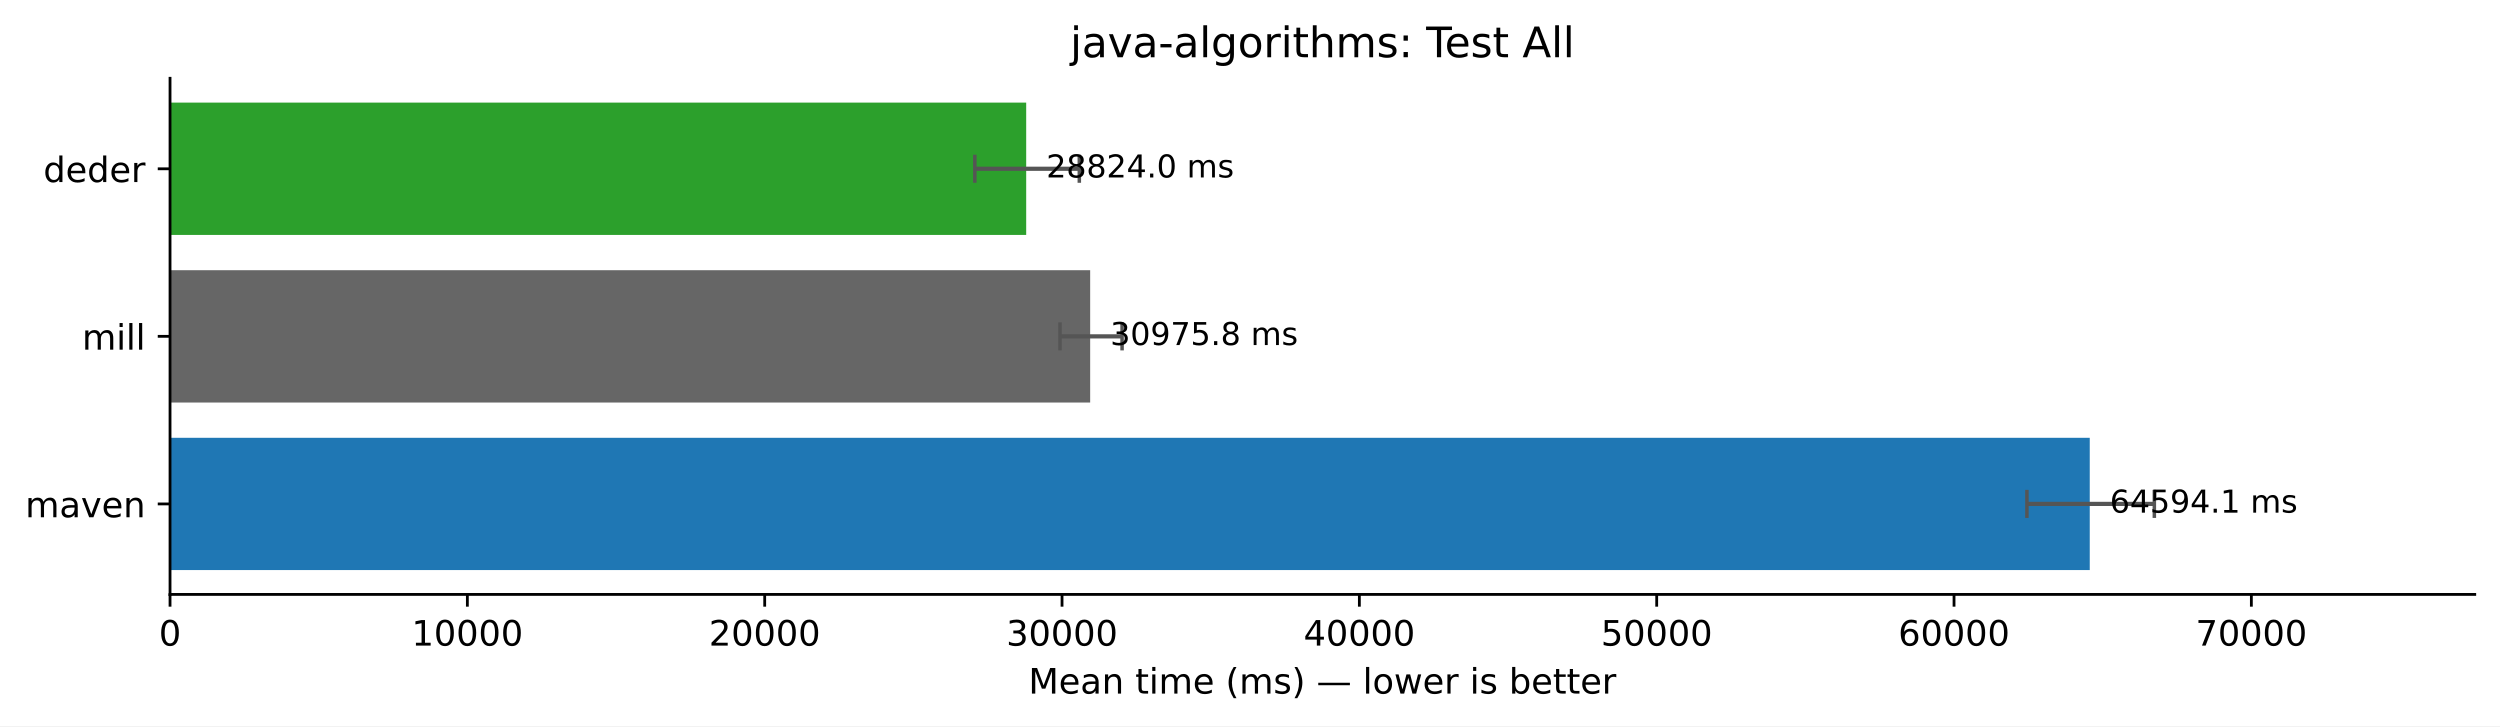
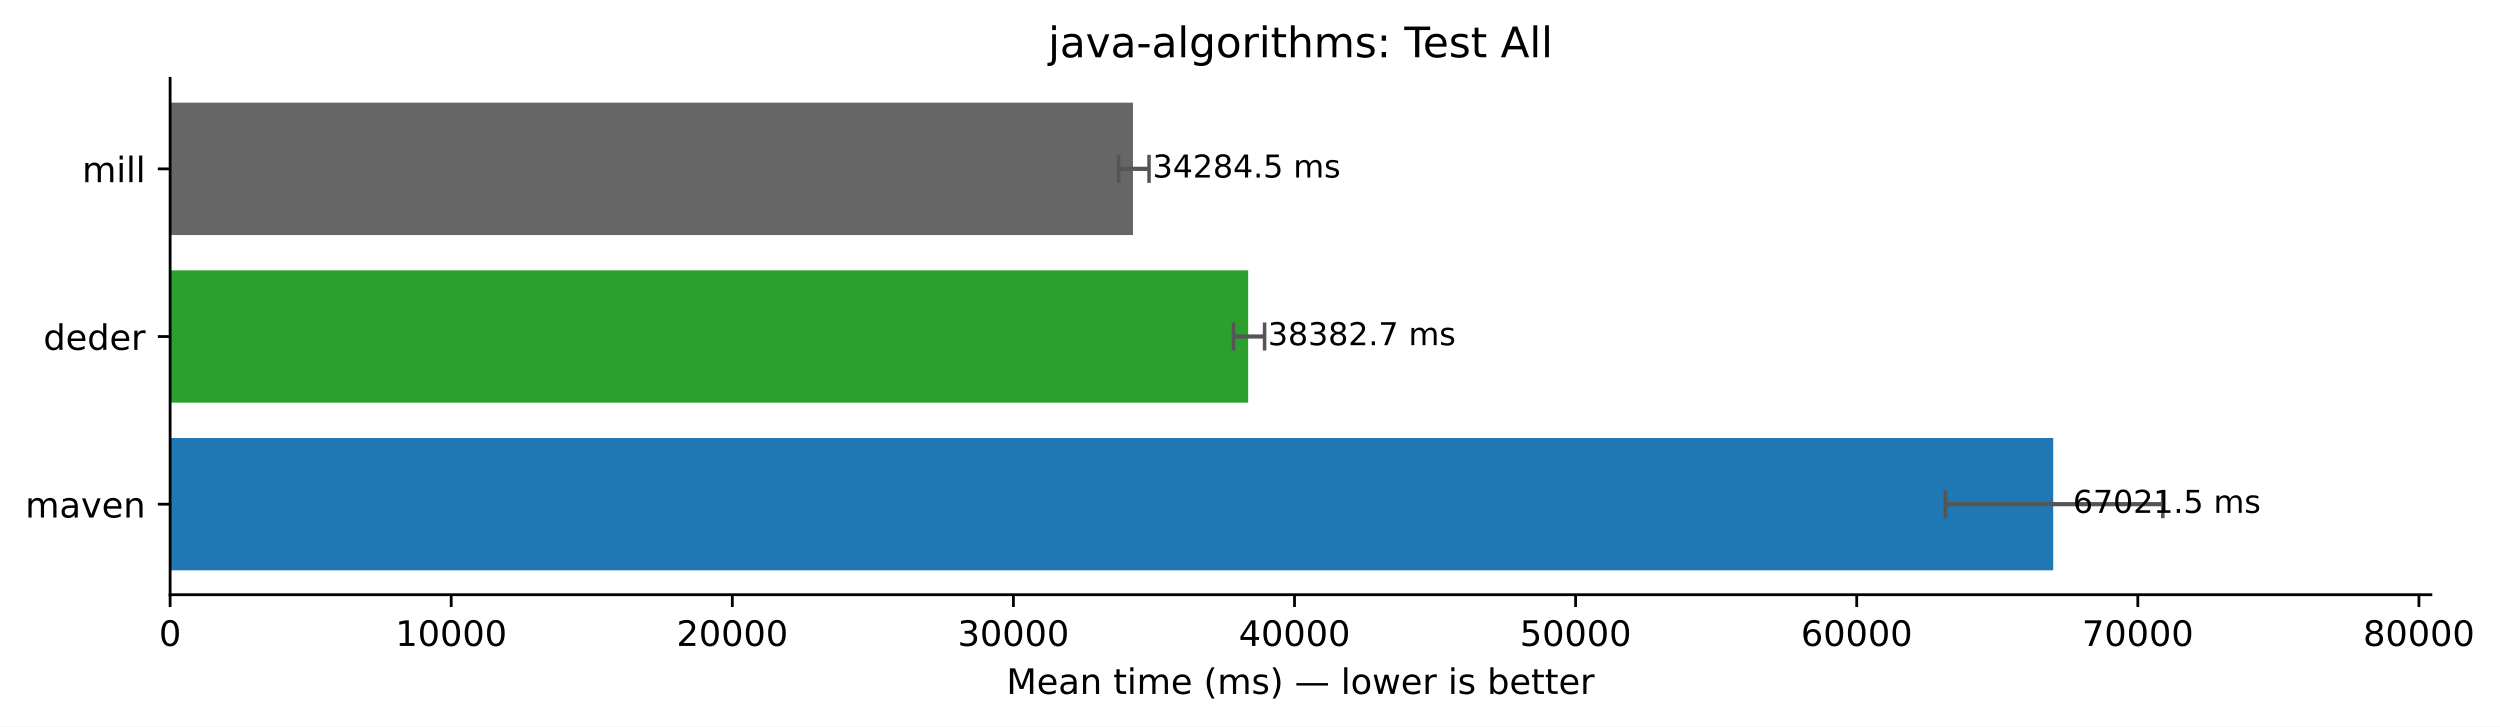
- <svg xmlns="http://www.w3.org/2000/svg" xmlns:xlink="http://www.w3.org/1999/xlink" width="712.788pt" height="207.034pt" viewBox="0 0 712.788 207.034" version="1.1">
+ <svg xmlns="http://www.w3.org/2000/svg" xmlns:xlink="http://www.w3.org/1999/xlink" width="712.443pt" height="207.034pt" viewBox="0 0 712.443 207.034" version="1.1">
  <defs>
    <style type="text/css">*{stroke-linejoin: round; stroke-linecap: butt}</style>
  </defs>
  <g id="figure_1">
    <g id="patch_1">
-       <path d="M 0 207.034  L 712.788 207.034  L 712.788 0  L 0 0  z " style="fill: #ffffff" />
+       <path d="M 0 207.034  L 712.443 207.034  L 712.443 0  L 0 0  z " style="fill: #ffffff" />
    </g>
    <g id="axes_1">
      <g id="patch_2">
-         <path d="M 48.478 169.478  L 705.588 169.478  L 705.588 22.318  L 48.478 22.318  z " style="fill: #ffffff" />
+         <path d="M 48.478 169.478  L 692.747 169.478  L 692.747 22.318  L 48.478 22.318  z " style="fill: #ffffff" />
      </g>
      <g id="patch_3">
-         <path d="M 48.478 162.789  L 596.07 162.789  L 596.07 124.566  L 48.478 124.566  z " clip-path="url(#p0720beb625)" style="fill: #1f77b4; stroke: #ffffff; stroke-width: 0.5; stroke-linejoin: miter" />
+         <path d="M 48.478 162.789  L 585.369 162.789  L 585.369 124.566  L 48.478 124.566  z " clip-path="url(#p220b2e2430)" style="fill: #1f77b4; stroke: #ffffff; stroke-width: 0.5; stroke-linejoin: miter" />
      </g>
      <g id="patch_4">
-         <path d="M 48.478 115.01  L 311.074 115.01  L 311.074 76.786  L 48.478 76.786  z " clip-path="url(#p0720beb625)" style="fill: #666666; stroke: #ffffff; stroke-width: 0.5; stroke-linejoin: miter" />
+         <path d="M 48.478 115.01  L 355.951 115.01  L 355.951 76.786  L 48.478 76.786  z " clip-path="url(#p220b2e2430)" style="fill: #2ca02c; stroke: #ffffff; stroke-width: 0.5; stroke-linejoin: miter" />
      </g>
      <g id="patch_5">
-         <path d="M 48.478 67.231  L 292.832 67.231  L 292.832 29.007  L 48.478 29.007  z " clip-path="url(#p0720beb625)" style="fill: #2ca02c; stroke: #ffffff; stroke-width: 0.5; stroke-linejoin: miter" />
+         <path d="M 48.478 67.231  L 323.122 67.231  L 323.122 29.007  L 48.478 29.007  z " clip-path="url(#p220b2e2430)" style="fill: #666666; stroke: #ffffff; stroke-width: 0.5; stroke-linejoin: miter" />
      </g>
      <g id="matplotlib.axis_1">
        <g id="xtick_1">
          <g id="line2d_1">
            <defs>
-               <path id="md52b31d585" d="M 0 0  L 0 3.5  " style="stroke: #000000; stroke-width: 0.8" />
+               <path id="m40a315dc49" d="M 0 0  L 0 3.5  " style="stroke: #000000; stroke-width: 0.8" />
            </defs>
            <g>
-               <use xlink:href="#md52b31d585" x="48.478" y="169.478" style="stroke: #000000; stroke-width: 0.8" />
+               <use xlink:href="#m40a315dc49" x="48.478" y="169.478" style="stroke: #000000; stroke-width: 0.8" />
            </g>
          </g>
          <g id="text_1">
            <g transform="translate(45.29688 184.0766) scale(0.1 -0.1)">
              <defs>
                <path id="DejaVuSans-30" d="M 2034 4250  Q 1547 4250 1301 3770  Q 1056 3291 1056 2328  Q 1056 1369 1301 889  Q 1547 409 2034 409  Q 2525 409 2770 889  Q 3016 1369 3016 2328  Q 3016 3291 2770 3770  Q 2525 4250 2034 4250  z M 2034 4750  Q 2819 4750 3233 4129  Q 3647 3509 3647 2328  Q 3647 1150 3233 529  Q 2819 -91 2034 -91  Q 1250 -91 836 529  Q 422 1150 422 2328  Q 422 3509 836 4129  Q 1250 4750 2034 4750  z " transform="scale(0.015625)" />
              </defs>
              <use xlink:href="#DejaVuSans-30" />
            </g>
          </g>
        </g>
        <g id="xtick_2">
          <g id="line2d_2">
            <g>
-               <use xlink:href="#md52b31d585" x="133.252" y="169.478" style="stroke: #000000; stroke-width: 0.8" />
+               <use xlink:href="#m40a315dc49" x="128.585" y="169.478" style="stroke: #000000; stroke-width: 0.8" />
            </g>
          </g>
          <g id="text_2">
-             <g transform="translate(117.3462 184.0766) scale(0.1 -0.1)">
+             <g transform="translate(112.6792 184.0766) scale(0.1 -0.1)">
              <defs>
                <path id="DejaVuSans-31" d="M 794 531  L 1825 531  L 1825 4091  L 703 3866  L 703 4441  L 1819 4666  L 2450 4666  L 2450 531  L 3481 531  L 3481 0  L 794 0  L 794 531  z " transform="scale(0.015625)" />
              </defs>
              <use xlink:href="#DejaVuSans-31" />
              <use xlink:href="#DejaVuSans-30" transform="translate(63.62305 0)" />
              <use xlink:href="#DejaVuSans-30" transform="translate(127.2461 0)" />
              <use xlink:href="#DejaVuSans-30" transform="translate(190.8691 0)" />
              <use xlink:href="#DejaVuSans-30" transform="translate(254.4922 0)" />
            </g>
          </g>
        </g>
        <g id="xtick_3">
          <g id="line2d_3">
            <g>
-               <use xlink:href="#md52b31d585" x="218.027" y="169.478" style="stroke: #000000; stroke-width: 0.8" />
+               <use xlink:href="#m40a315dc49" x="208.693" y="169.478" style="stroke: #000000; stroke-width: 0.8" />
            </g>
          </g>
          <g id="text_3">
-             <g transform="translate(202.1205 184.0766) scale(0.1 -0.1)">
+             <g transform="translate(192.7864 184.0766) scale(0.1 -0.1)">
              <defs>
                <path id="DejaVuSans-32" d="M 1228 531  L 3431 531  L 3431 0  L 469 0  L 469 531  Q 828 903 1448 1529  Q 2069 2156 2228 2338  Q 2531 2678 2651 2914  Q 2772 3150 2772 3378  Q 2772 3750 2511 3984  Q 2250 4219 1831 4219  Q 1534 4219 1204 4116  Q 875 4013 500 3803  L 500 4441  Q 881 4594 1212 4672  Q 1544 4750 1819 4750  Q 2544 4750 2975 4387  Q 3406 4025 3406 3419  Q 3406 3131 3298 2873  Q 3191 2616 2906 2266  Q 2828 2175 2409 1742  Q 1991 1309 1228 531  z " transform="scale(0.015625)" />
              </defs>
              <use xlink:href="#DejaVuSans-32" />
              <use xlink:href="#DejaVuSans-30" transform="translate(63.62305 0)" />
              <use xlink:href="#DejaVuSans-30" transform="translate(127.2461 0)" />
              <use xlink:href="#DejaVuSans-30" transform="translate(190.8691 0)" />
              <use xlink:href="#DejaVuSans-30" transform="translate(254.4922 0)" />
            </g>
          </g>
        </g>
        <g id="xtick_4">
          <g id="line2d_4">
            <g>
-               <use xlink:href="#md52b31d585" x="302.801" y="169.478" style="stroke: #000000; stroke-width: 0.8" />
+               <use xlink:href="#m40a315dc49" x="288.8" y="169.478" style="stroke: #000000; stroke-width: 0.8" />
            </g>
          </g>
          <g id="text_4">
-             <g transform="translate(286.8948 184.0766) scale(0.1 -0.1)">
+             <g transform="translate(272.8937 184.0766) scale(0.1 -0.1)">
              <defs>
                <path id="DejaVuSans-33" d="M 2597 2516  Q 3050 2419 3304 2112  Q 3559 1806 3559 1356  Q 3559 666 3084 287  Q 2609 -91 1734 -91  Q 1441 -91 1130 -33  Q 819 25 488 141  L 488 750  Q 750 597 1062 519  Q 1375 441 1716 441  Q 2309 441 2620 675  Q 2931 909 2931 1356  Q 2931 1769 2642 2001  Q 2353 2234 1838 2234  L 1294 2234  L 1294 2753  L 1863 2753  Q 2328 2753 2575 2939  Q 2822 3125 2822 3475  Q 2822 3834 2567 4026  Q 2313 4219 1838 4219  Q 1578 4219 1281 4162  Q 984 4106 628 3988  L 628 4550  Q 988 4650 1302 4700  Q 1616 4750 1894 4750  Q 2613 4750 3031 4423  Q 3450 4097 3450 3541  Q 3450 3153 3228 2886  Q 3006 2619 2597 2516  z " transform="scale(0.015625)" />
              </defs>
              <use xlink:href="#DejaVuSans-33" />
              <use xlink:href="#DejaVuSans-30" transform="translate(63.62305 0)" />
              <use xlink:href="#DejaVuSans-30" transform="translate(127.2461 0)" />
              <use xlink:href="#DejaVuSans-30" transform="translate(190.8691 0)" />
              <use xlink:href="#DejaVuSans-30" transform="translate(254.4922 0)" />
            </g>
          </g>
        </g>
        <g id="xtick_5">
          <g id="line2d_5">
            <g>
-               <use xlink:href="#md52b31d585" x="387.575" y="169.478" style="stroke: #000000; stroke-width: 0.8" />
+               <use xlink:href="#m40a315dc49" x="368.907" y="169.478" style="stroke: #000000; stroke-width: 0.8" />
            </g>
          </g>
          <g id="text_5">
-             <g transform="translate(371.6691 184.0766) scale(0.1 -0.1)">
+             <g transform="translate(353.001 184.0766) scale(0.1 -0.1)">
              <defs>
                <path id="DejaVuSans-34" d="M 2419 4116  L 825 1625  L 2419 1625  L 2419 4116  z M 2253 4666  L 3047 4666  L 3047 1625  L 3713 1625  L 3713 1100  L 3047 1100  L 3047 0  L 2419 0  L 2419 1100  L 313 1100  L 313 1709  L 2253 4666  z " transform="scale(0.015625)" />
              </defs>
              <use xlink:href="#DejaVuSans-34" />
              <use xlink:href="#DejaVuSans-30" transform="translate(63.62305 0)" />
              <use xlink:href="#DejaVuSans-30" transform="translate(127.2461 0)" />
              <use xlink:href="#DejaVuSans-30" transform="translate(190.8691 0)" />
              <use xlink:href="#DejaVuSans-30" transform="translate(254.4922 0)" />
            </g>
          </g>
        </g>
        <g id="xtick_6">
          <g id="line2d_6">
            <g>
-               <use xlink:href="#md52b31d585" x="472.35" y="169.478" style="stroke: #000000; stroke-width: 0.8" />
+               <use xlink:href="#m40a315dc49" x="449.015" y="169.478" style="stroke: #000000; stroke-width: 0.8" />
            </g>
          </g>
          <g id="text_6">
-             <g transform="translate(456.4434 184.0766) scale(0.1 -0.1)">
+             <g transform="translate(433.1083 184.0766) scale(0.1 -0.1)">
              <defs>
                <path id="DejaVuSans-35" d="M 691 4666  L 3169 4666  L 3169 4134  L 1269 4134  L 1269 2991  Q 1406 3038 1543 3061  Q 1681 3084 1819 3084  Q 2600 3084 3056 2656  Q 3513 2228 3513 1497  Q 3513 744 3044 326  Q 2575 -91 1722 -91  Q 1428 -91 1123 -41  Q 819 9 494 109  L 494 744  Q 775 591 1075 516  Q 1375 441 1709 441  Q 2250 441 2565 725  Q 2881 1009 2881 1497  Q 2881 1984 2565 2268  Q 2250 2553 1709 2553  Q 1456 2553 1204 2497  Q 953 2441 691 2322  L 691 4666  z " transform="scale(0.015625)" />
              </defs>
              <use xlink:href="#DejaVuSans-35" />
              <use xlink:href="#DejaVuSans-30" transform="translate(63.62305 0)" />
              <use xlink:href="#DejaVuSans-30" transform="translate(127.2461 0)" />
              <use xlink:href="#DejaVuSans-30" transform="translate(190.8691 0)" />
              <use xlink:href="#DejaVuSans-30" transform="translate(254.4922 0)" />
            </g>
          </g>
        </g>
        <g id="xtick_7">
          <g id="line2d_7">
            <g>
-               <use xlink:href="#md52b31d585" x="557.124" y="169.478" style="stroke: #000000; stroke-width: 0.8" />
+               <use xlink:href="#m40a315dc49" x="529.122" y="169.478" style="stroke: #000000; stroke-width: 0.8" />
            </g>
          </g>
          <g id="text_7">
-             <g transform="translate(541.2177 184.0766) scale(0.1 -0.1)">
+             <g transform="translate(513.2156 184.0766) scale(0.1 -0.1)">
              <defs>
                <path id="DejaVuSans-36" d="M 2113 2584  Q 1688 2584 1439 2293  Q 1191 2003 1191 1497  Q 1191 994 1439 701  Q 1688 409 2113 409  Q 2538 409 2786 701  Q 3034 994 3034 1497  Q 3034 2003 2786 2293  Q 2538 2584 2113 2584  z M 3366 4563  L 3366 3988  Q 3128 4100 2886 4159  Q 2644 4219 2406 4219  Q 1781 4219 1451 3797  Q 1122 3375 1075 2522  Q 1259 2794 1537 2939  Q 1816 3084 2150 3084  Q 2853 3084 3261 2657  Q 3669 2231 3669 1497  Q 3669 778 3244 343  Q 2819 -91 2113 -91  Q 1303 -91 875 529  Q 447 1150 447 2328  Q 447 3434 972 4092  Q 1497 4750 2381 4750  Q 2619 4750 2861 4703  Q 3103 4656 3366 4563  z " transform="scale(0.015625)" />
              </defs>
              <use xlink:href="#DejaVuSans-36" />
              <use xlink:href="#DejaVuSans-30" transform="translate(63.62305 0)" />
              <use xlink:href="#DejaVuSans-30" transform="translate(127.2461 0)" />
              <use xlink:href="#DejaVuSans-30" transform="translate(190.8691 0)" />
              <use xlink:href="#DejaVuSans-30" transform="translate(254.4922 0)" />
            </g>
          </g>
        </g>
        <g id="xtick_8">
          <g id="line2d_8">
            <g>
-               <use xlink:href="#md52b31d585" x="641.898" y="169.478" style="stroke: #000000; stroke-width: 0.8" />
+               <use xlink:href="#m40a315dc49" x="609.229" y="169.478" style="stroke: #000000; stroke-width: 0.8" />
            </g>
          </g>
          <g id="text_8">
-             <g transform="translate(625.992 184.0766) scale(0.1 -0.1)">
+             <g transform="translate(593.3229 184.0766) scale(0.1 -0.1)">
              <defs>
                <path id="DejaVuSans-37" d="M 525 4666  L 3525 4666  L 3525 4397  L 1831 0  L 1172 0  L 2766 4134  L 525 4134  L 525 4666  z " transform="scale(0.015625)" />
              </defs>
              <use xlink:href="#DejaVuSans-37" />
              <use xlink:href="#DejaVuSans-30" transform="translate(63.62305 0)" />
              <use xlink:href="#DejaVuSans-30" transform="translate(127.2461 0)" />
              <use xlink:href="#DejaVuSans-30" transform="translate(190.8691 0)" />
              <use xlink:href="#DejaVuSans-30" transform="translate(254.4922 0)" />
            </g>
          </g>
        </g>
-         <g id="text_9">
-           <g transform="translate(293.2362 197.7547) scale(0.1 -0.1)">
+         <g id="xtick_9">
+           <g id="line2d_9">
+             <g>
+               <use xlink:href="#m40a315dc49" x="689.336" y="169.478" style="stroke: #000000; stroke-width: 0.8" />
+             </g>
+           </g>
+           <g id="text_9">
+             <g transform="translate(673.4302 184.0766) scale(0.1 -0.1)">
+               <defs>
+                 <path id="DejaVuSans-38" d="M 2034 2216  Q 1584 2216 1326 1975  Q 1069 1734 1069 1313  Q 1069 891 1326 650  Q 1584 409 2034 409  Q 2484 409 2743 651  Q 3003 894 3003 1313  Q 3003 1734 2745 1975  Q 2488 2216 2034 2216  z M 1403 2484  Q 997 2584 770 2862  Q 544 3141 544 3541  Q 544 4100 942 4425  Q 1341 4750 2034 4750  Q 2731 4750 3128 4425  Q 3525 4100 3525 3541  Q 3525 3141 3298 2862  Q 3072 2584 2669 2484  Q 3125 2378 3379 2068  Q 3634 1759 3634 1313  Q 3634 634 3220 271  Q 2806 -91 2034 -91  Q 1263 -91 848 271  Q 434 634 434 1313  Q 434 1759 690 2068  Q 947 2378 1403 2484  z M 1172 3481  Q 1172 3119 1398 2916  Q 1625 2713 2034 2713  Q 2441 2713 2670 2916  Q 2900 3119 2900 3481  Q 2900 3844 2670 4047  Q 2441 4250 2034 4250  Q 1625 4250 1398 4047  Q 1172 3844 1172 3481  z " transform="scale(0.015625)" />
+               </defs>
+               <use xlink:href="#DejaVuSans-38" />
+               <use xlink:href="#DejaVuSans-30" transform="translate(63.62305 0)" />
+               <use xlink:href="#DejaVuSans-30" transform="translate(127.2461 0)" />
+               <use xlink:href="#DejaVuSans-30" transform="translate(190.8691 0)" />
+               <use xlink:href="#DejaVuSans-30" transform="translate(254.4922 0)" />
+             </g>
+           </g>
+         </g>
+         <g id="text_10">
+           <g transform="translate(286.8158 197.7547) scale(0.1 -0.1)">
            <defs>
              <path id="DejaVuSans-4d" d="M 628 4666  L 1569 4666  L 2759 1491  L 3956 4666  L 4897 4666  L 4897 0  L 4281 0  L 4281 4097  L 3078 897  L 2444 897  L 1241 4097  L 1241 0  L 628 0  L 628 4666  z " transform="scale(0.015625)" />
              <path id="DejaVuSans-65" d="M 3597 1894  L 3597 1613  L 953 1613  Q 991 1019 1311 708  Q 1631 397 2203 397  Q 2534 397 2845 478  Q 3156 559 3463 722  L 3463 178  Q 3153 47 2828 -22  Q 2503 -91 2169 -91  Q 1331 -91 842 396  Q 353 884 353 1716  Q 353 2575 817 3079  Q 1281 3584 2069 3584  Q 2775 3584 3186 3129  Q 3597 2675 3597 1894  z M 3022 2063  Q 3016 2534 2758 2815  Q 2500 3097 2075 3097  Q 1594 3097 1305 2825  Q 1016 2553 972 2059  L 3022 2063  z " transform="scale(0.015625)" />
              <path id="DejaVuSans-61" d="M 2194 1759  Q 1497 1759 1228 1600  Q 959 1441 959 1056  Q 959 750 1161 570  Q 1363 391 1709 391  Q 2188 391 2477 730  Q 2766 1069 2766 1631  L 2766 1759  L 2194 1759  z M 3341 1997  L 3341 0  L 2766 0  L 2766 531  Q 2569 213 2275 61  Q 1981 -91 1556 -91  Q 1019 -91 701 211  Q 384 513 384 1019  Q 384 1609 779 1909  Q 1175 2209 1959 2209  L 2766 2209  L 2766 2266  Q 2766 2663 2505 2880  Q 2244 3097 1772 3097  Q 1472 3097 1187 3025  Q 903 2953 641 2809  L 641 3341  Q 956 3463 1253 3523  Q 1550 3584 1831 3584  Q 2591 3584 2966 3190  Q 3341 2797 3341 1997  z " transform="scale(0.015625)" />
              <path id="DejaVuSans-6e" d="M 3513 2113  L 3513 0  L 2938 0  L 2938 2094  Q 2938 2591 2744 2837  Q 2550 3084 2163 3084  Q 1697 3084 1428 2787  Q 1159 2491 1159 1978  L 1159 0  L 581 0  L 581 3500  L 1159 3500  L 1159 2956  Q 1366 3272 1645 3428  Q 1925 3584 2291 3584  Q 2894 3584 3203 3211  Q 3513 2838 3513 2113  z " transform="scale(0.015625)" />
              <path id="DejaVuSans-20" transform="scale(0.015625)" />
              <path id="DejaVuSans-74" d="M 1172 4494  L 1172 3500  L 2356 3500  L 2356 3053  L 1172 3053  L 1172 1153  Q 1172 725 1289 603  Q 1406 481 1766 481  L 2356 481  L 2356 0  L 1766 0  Q 1100 0 847 248  Q 594 497 594 1153  L 594 3053  L 172 3053  L 172 3500  L 594 3500  L 594 4494  L 1172 4494  z " transform="scale(0.015625)" />
              <path id="DejaVuSans-69" d="M 603 3500  L 1178 3500  L 1178 0  L 603 0  L 603 3500  z M 603 4863  L 1178 4863  L 1178 4134  L 603 4134  L 603 4863  z " transform="scale(0.015625)" />
              <path id="DejaVuSans-6d" d="M 3328 2828  Q 3544 3216 3844 3400  Q 4144 3584 4550 3584  Q 5097 3584 5394 3201  Q 5691 2819 5691 2113  L 5691 0  L 5113 0  L 5113 2094  Q 5113 2597 4934 2840  Q 4756 3084 4391 3084  Q 3944 3084 3684 2787  Q 3425 2491 3425 1978  L 3425 0  L 2847 0  L 2847 2094  Q 2847 2600 2669 2842  Q 2491 3084 2119 3084  Q 1678 3084 1418 2786  Q 1159 2488 1159 1978  L 1159 0  L 581 0  L 581 3500  L 1159 3500  L 1159 2956  Q 1356 3278 1631 3431  Q 1906 3584 2284 3584  Q 2666 3584 2933 3390  Q 3200 3197 3328 2828  z " transform="scale(0.015625)" />
              <path id="DejaVuSans-28" d="M 1984 4856  Q 1566 4138 1362 3434  Q 1159 2731 1159 2009  Q 1159 1288 1364 580  Q 1569 -128 1984 -844  L 1484 -844  Q 1016 -109 783 600  Q 550 1309 550 2009  Q 550 2706 781 3412  Q 1013 4119 1484 4856  L 1984 4856  z " transform="scale(0.015625)" />
              <path id="DejaVuSans-73" d="M 2834 3397  L 2834 2853  Q 2591 2978 2328 3040  Q 2066 3103 1784 3103  Q 1356 3103 1142 2972  Q 928 2841 928 2578  Q 928 2378 1081 2264  Q 1234 2150 1697 2047  L 1894 2003  Q 2506 1872 2764 1633  Q 3022 1394 3022 966  Q 3022 478 2636 193  Q 2250 -91 1575 -91  Q 1294 -91 989 -36  Q 684 19 347 128  L 347 722  Q 666 556 975 473  Q 1284 391 1588 391  Q 1994 391 2212 530  Q 2431 669 2431 922  Q 2431 1156 2273 1281  Q 2116 1406 1581 1522  L 1381 1569  Q 847 1681 609 1914  Q 372 2147 372 2553  Q 372 3047 722 3315  Q 1072 3584 1716 3584  Q 2034 3584 2315 3537  Q 2597 3491 2834 3397  z " transform="scale(0.015625)" />
              <path id="DejaVuSans-29" d="M 513 4856  L 1013 4856  Q 1481 4119 1714 3412  Q 1947 2706 1947 2009  Q 1947 1309 1714 600  Q 1481 -109 1013 -844  L 513 -844  Q 928 -128 1133 580  Q 1338 1288 1338 2009  Q 1338 2731 1133 3434  Q 928 4138 513 4856  z " transform="scale(0.015625)" />
              <path id="DejaVuSans-2014" d="M 313 1978  L 6088 1978  L 6088 1528  L 313 1528  L 313 1978  z " transform="scale(0.015625)" />
              <path id="DejaVuSans-6c" d="M 603 4863  L 1178 4863  L 1178 0  L 603 0  L 603 4863  z " transform="scale(0.015625)" />
              <path id="DejaVuSans-6f" d="M 1959 3097  Q 1497 3097 1228 2736  Q 959 2375 959 1747  Q 959 1119 1226 758  Q 1494 397 1959 397  Q 2419 397 2687 759  Q 2956 1122 2956 1747  Q 2956 2369 2687 2733  Q 2419 3097 1959 3097  z M 1959 3584  Q 2709 3584 3137 3096  Q 3566 2609 3566 1747  Q 3566 888 3137 398  Q 2709 -91 1959 -91  Q 1206 -91 779 398  Q 353 888 353 1747  Q 353 2609 779 3096  Q 1206 3584 1959 3584  z " transform="scale(0.015625)" />
              <path id="DejaVuSans-77" d="M 269 3500  L 844 3500  L 1563 769  L 2278 3500  L 2956 3500  L 3675 769  L 4391 3500  L 4966 3500  L 4050 0  L 3372 0  L 2619 2869  L 1863 0  L 1184 0  L 269 3500  z " transform="scale(0.015625)" />
              <path id="DejaVuSans-72" d="M 2631 2963  Q 2534 3019 2420 3045  Q 2306 3072 2169 3072  Q 1681 3072 1420 2755  Q 1159 2438 1159 1844  L 1159 0  L 581 0  L 581 3500  L 1159 3500  L 1159 2956  Q 1341 3275 1631 3429  Q 1922 3584 2338 3584  Q 2397 3584 2469 3576  Q 2541 3569 2628 3553  L 2631 2963  z " transform="scale(0.015625)" />
              <path id="DejaVuSans-62" d="M 3116 1747  Q 3116 2381 2855 2742  Q 2594 3103 2138 3103  Q 1681 3103 1420 2742  Q 1159 2381 1159 1747  Q 1159 1113 1420 752  Q 1681 391 2138 391  Q 2594 391 2855 752  Q 3116 1113 3116 1747  z M 1159 2969  Q 1341 3281 1617 3432  Q 1894 3584 2278 3584  Q 2916 3584 3314 3078  Q 3713 2572 3713 1747  Q 3713 922 3314 415  Q 2916 -91 2278 -91  Q 1894 -91 1617 61  Q 1341 213 1159 525  L 1159 0  L 581 0  L 581 4863  L 1159 4863  L 1159 2969  z " transform="scale(0.015625)" />
            </defs>
            <use xlink:href="#DejaVuSans-4d" />
            <use xlink:href="#DejaVuSans-65" transform="translate(86.2793 0)" />
            <use xlink:href="#DejaVuSans-61" transform="translate(147.8027 0)" />
            <use xlink:href="#DejaVuSans-6e" transform="translate(209.082 0)" />
            <use xlink:href="#DejaVuSans-20" transform="translate(272.4609 0)" />
            <use xlink:href="#DejaVuSans-74" transform="translate(304.248 0)" />
            <use xlink:href="#DejaVuSans-69" transform="translate(343.457 0)" />
            <use xlink:href="#DejaVuSans-6d" transform="translate(371.2402 0)" />
            <use xlink:href="#DejaVuSans-65" transform="translate(468.6523 0)" />
            <use xlink:href="#DejaVuSans-20" transform="translate(530.1758 0)" />
            <use xlink:href="#DejaVuSans-28" transform="translate(561.9629 0)" />
            <use xlink:href="#DejaVuSans-6d" transform="translate(600.9766 0)" />
            <use xlink:href="#DejaVuSans-73" transform="translate(698.3887 0)" />
            <use xlink:href="#DejaVuSans-29" transform="translate(750.4883 0)" />
            <use xlink:href="#DejaVuSans-20" transform="translate(789.502 0)" />
            <use xlink:href="#DejaVuSans-2014" transform="translate(821.2891 0)" />
            <use xlink:href="#DejaVuSans-20" transform="translate(921.2891 0)" />
            <use xlink:href="#DejaVuSans-6c" transform="translate(953.0762 0)" />
            <use xlink:href="#DejaVuSans-6f" transform="translate(980.8594 0)" />
            <use xlink:href="#DejaVuSans-77" transform="translate(1042.041 0)" />
            <use xlink:href="#DejaVuSans-65" transform="translate(1123.828 0)" />
            <use xlink:href="#DejaVuSans-72" transform="translate(1185.352 0)" />
            <use xlink:href="#DejaVuSans-20" transform="translate(1226.465 0)" />
            <use xlink:href="#DejaVuSans-69" transform="translate(1258.252 0)" />
            <use xlink:href="#DejaVuSans-73" transform="translate(1286.035 0)" />
            <use xlink:href="#DejaVuSans-20" transform="translate(1338.135 0)" />
            <use xlink:href="#DejaVuSans-62" transform="translate(1369.922 0)" />
            <use xlink:href="#DejaVuSans-65" transform="translate(1433.398 0)" />
            <use xlink:href="#DejaVuSans-74" transform="translate(1494.922 0)" />
            <use xlink:href="#DejaVuSans-74" transform="translate(1534.131 0)" />
            <use xlink:href="#DejaVuSans-65" transform="translate(1573.34 0)" />
            <use xlink:href="#DejaVuSans-72" transform="translate(1634.863 0)" />
          </g>
        </g>
      </g>
      <g id="matplotlib.axis_2">
        <g id="ytick_1">
-           <g id="line2d_9">
+           <g id="line2d_10">
            <defs>
-               <path id="ma1c5826ea4" d="M 0 0  L -3.5 0  " style="stroke: #000000; stroke-width: 0.8" />
+               <path id="m17c6f04b98" d="M 0 0  L -3.5 0  " style="stroke: #000000; stroke-width: 0.8" />
            </defs>
            <g>
-               <use xlink:href="#ma1c5826ea4" x="48.478" y="143.677" style="stroke: #000000; stroke-width: 0.8" />
-             </g>
-           </g>
-           <g id="text_10">
+               <use xlink:href="#m17c6f04b98" x="48.478" y="143.677" style="stroke: #000000; stroke-width: 0.8" />
+             </g>
+           </g>
+           <g id="text_11">
            <g transform="translate(7.2 147.4766) scale(0.1 -0.1)">
              <defs>
                <path id="DejaVuSans-76" d="M 191 3500  L 800 3500  L 1894 563  L 2988 3500  L 3597 3500  L 2284 0  L 1503 0  L 191 3500  z " transform="scale(0.015625)" />
              </defs>
              <use xlink:href="#DejaVuSans-6d" />
              <use xlink:href="#DejaVuSans-61" transform="translate(97.41211 0)" />
              <use xlink:href="#DejaVuSans-76" transform="translate(158.6914 0)" />
              <use xlink:href="#DejaVuSans-65" transform="translate(217.8711 0)" />
              <use xlink:href="#DejaVuSans-6e" transform="translate(279.3945 0)" />
            </g>
          </g>
        </g>
        <g id="ytick_2">
-           <g id="line2d_10">
-             <g>
-               <use xlink:href="#ma1c5826ea4" x="48.478" y="95.898" style="stroke: #000000; stroke-width: 0.8" />
-             </g>
-           </g>
-           <g id="text_11">
-             <g transform="translate(23.40312 99.69734) scale(0.1 -0.1)">
-               <use xlink:href="#DejaVuSans-6d" />
-               <use xlink:href="#DejaVuSans-69" transform="translate(97.41211 0)" />
-               <use xlink:href="#DejaVuSans-6c" transform="translate(125.1953 0)" />
-               <use xlink:href="#DejaVuSans-6c" transform="translate(152.9785 0)" />
-             </g>
-           </g>
-         </g>
-         <g id="ytick_3">
          <g id="line2d_11">
            <g>
-               <use xlink:href="#ma1c5826ea4" x="48.478" y="48.119" style="stroke: #000000; stroke-width: 0.8" />
+               <use xlink:href="#m17c6f04b98" x="48.478" y="95.898" style="stroke: #000000; stroke-width: 0.8" />
            </g>
          </g>
          <g id="text_12">
-             <g transform="translate(12.36406 51.91812) scale(0.1 -0.1)">
+             <g transform="translate(12.36406 99.69734) scale(0.1 -0.1)">
              <defs>
                <path id="DejaVuSans-64" d="M 2906 2969  L 2906 4863  L 3481 4863  L 3481 0  L 2906 0  L 2906 525  Q 2725 213 2448 61  Q 2172 -91 1784 -91  Q 1150 -91 751 415  Q 353 922 353 1747  Q 353 2572 751 3078  Q 1150 3584 1784 3584  Q 2172 3584 2448 3432  Q 2725 3281 2906 2969  z M 947 1747  Q 947 1113 1208 752  Q 1469 391 1925 391  Q 2381 391 2643 752  Q 2906 1113 2906 1747  Q 2906 2381 2643 2742  Q 2381 3103 1925 3103  Q 1469 3103 1208 2742  Q 947 2381 947 1747  z " transform="scale(0.015625)" />
              </defs>
              <use xlink:href="#DejaVuSans-64" />
              <use xlink:href="#DejaVuSans-65" transform="translate(63.47656 0)" />
              <use xlink:href="#DejaVuSans-64" transform="translate(125 0)" />
              <use xlink:href="#DejaVuSans-65" transform="translate(188.4766 0)" />
              <use xlink:href="#DejaVuSans-72" transform="translate(250 0)" />
            </g>
          </g>
        </g>
+         <g id="ytick_3">
+           <g id="line2d_12">
+             <g>
+               <use xlink:href="#m17c6f04b98" x="48.478" y="48.119" style="stroke: #000000; stroke-width: 0.8" />
+             </g>
+           </g>
+           <g id="text_13">
+             <g transform="translate(23.40312 51.91812) scale(0.1 -0.1)">
+               <use xlink:href="#DejaVuSans-6d" />
+               <use xlink:href="#DejaVuSans-69" transform="translate(97.41211 0)" />
+               <use xlink:href="#DejaVuSans-6c" transform="translate(125.1953 0)" />
+               <use xlink:href="#DejaVuSans-6c" transform="translate(152.9785 0)" />
+             </g>
+           </g>
+         </g>
      </g>
      <g id="LineCollection_1">
-         <path d="M 577.903 143.677  L 614.237 143.677  " clip-path="url(#p0720beb625)" style="fill: none; stroke: #555555; stroke-width: 1.2" />
-         <path d="M 302.226 95.898  L 319.921 95.898  " clip-path="url(#p0720beb625)" style="fill: none; stroke: #555555; stroke-width: 1.2" />
-         <path d="M 277.935 48.119  L 307.729 48.119  " clip-path="url(#p0720beb625)" style="fill: none; stroke: #555555; stroke-width: 1.2" />
-       </g>
-       <g id="line2d_12">
+         <path d="M 554.385 143.677  L 616.353 143.677  " clip-path="url(#p220b2e2430)" style="fill: none; stroke: #555555; stroke-width: 1.2" />
+         <path d="M 351.528 95.898  L 360.375 95.898  " clip-path="url(#p220b2e2430)" style="fill: none; stroke: #555555; stroke-width: 1.2" />
+         <path d="M 318.797 48.119  L 327.447 48.119  " clip-path="url(#p220b2e2430)" style="fill: none; stroke: #555555; stroke-width: 1.2" />
+       </g>
+       <g id="line2d_13">
        <defs>
-           <path id="mcee842b27a" d="M 0 4  L 0 -4  " style="stroke: #555555" />
+           <path id="mca35011720" d="M 0 4  L 0 -4  " style="stroke: #555555" />
        </defs>
-         <g clip-path="url(#p0720beb625)">
-           <use xlink:href="#mcee842b27a" x="577.903" y="143.677" style="fill: #1f77b4; stroke: #555555" />
-           <use xlink:href="#mcee842b27a" x="302.226" y="95.898" style="fill: #1f77b4; stroke: #555555" />
-           <use xlink:href="#mcee842b27a" x="277.935" y="48.119" style="fill: #1f77b4; stroke: #555555" />
-         </g>
-       </g>
-       <g id="line2d_13">
-         <g clip-path="url(#p0720beb625)">
-           <use xlink:href="#mcee842b27a" x="614.237" y="143.677" style="fill: #1f77b4; stroke: #555555" />
-           <use xlink:href="#mcee842b27a" x="319.921" y="95.898" style="fill: #1f77b4; stroke: #555555" />
-           <use xlink:href="#mcee842b27a" x="307.729" y="48.119" style="fill: #1f77b4; stroke: #555555" />
+         <g clip-path="url(#p220b2e2430)">
+           <use xlink:href="#mca35011720" x="554.385" y="143.677" style="fill: #1f77b4; stroke: #555555" />
+           <use xlink:href="#mca35011720" x="351.528" y="95.898" style="fill: #1f77b4; stroke: #555555" />
+           <use xlink:href="#mca35011720" x="318.797" y="48.119" style="fill: #1f77b4; stroke: #555555" />
+         </g>
+       </g>
+       <g id="line2d_14">
+         <g clip-path="url(#p220b2e2430)">
+           <use xlink:href="#mca35011720" x="616.353" y="143.677" style="fill: #1f77b4; stroke: #555555" />
+           <use xlink:href="#mca35011720" x="360.375" y="95.898" style="fill: #1f77b4; stroke: #555555" />
+           <use xlink:href="#mca35011720" x="327.447" y="48.119" style="fill: #1f77b4; stroke: #555555" />
        </g>
      </g>
      <g id="patch_6">
        <path d="M 48.478 169.478  L 48.478 22.318  " style="fill: none; stroke: #000000; stroke-width: 0.8; stroke-linejoin: miter; stroke-linecap: square" />
      </g>
      <g id="patch_7">
-         <path d="M 48.478 169.478  L 705.588 169.478  " style="fill: none; stroke: #000000; stroke-width: 0.8; stroke-linejoin: miter; stroke-linecap: square" />
-       </g>
-       <g id="text_13">
-         <g transform="translate(601.5457 146.1608) scale(0.09 -0.09)">
+         <path d="M 48.478 169.478  L 692.747 169.478  " style="fill: none; stroke: #000000; stroke-width: 0.8; stroke-linejoin: miter; stroke-linecap: square" />
+       </g>
+       <g id="text_14">
+         <g transform="translate(590.738 146.1608) scale(0.09 -0.09)">
          <defs>
-             <path id="DejaVuSans-39" d="M 703 97  L 703 672  Q 941 559 1184 500  Q 1428 441 1663 441  Q 2288 441 2617 861  Q 2947 1281 2994 2138  Q 2813 1869 2534 1725  Q 2256 1581 1919 1581  Q 1219 1581 811 2004  Q 403 2428 403 3163  Q 403 3881 828 4315  Q 1253 4750 1959 4750  Q 2769 4750 3195 4129  Q 3622 3509 3622 2328  Q 3622 1225 3098 567  Q 2575 -91 1691 -91  Q 1453 -91 1209 -44  Q 966 3 703 97  z M 1959 2075  Q 2384 2075 2632 2365  Q 2881 2656 2881 3163  Q 2881 3666 2632 3958  Q 2384 4250 1959 4250  Q 1534 4250 1286 3958  Q 1038 3666 1038 3163  Q 1038 2656 1286 2365  Q 1534 2075 1959 2075  z " transform="scale(0.015625)" />
            <path id="DejaVuSans-2e" d="M 684 794  L 1344 794  L 1344 0  L 684 0  L 684 794  z " transform="scale(0.015625)" />
          </defs>
          <use xlink:href="#DejaVuSans-36" />
-           <use xlink:href="#DejaVuSans-34" transform="translate(63.62305 0)" />
-           <use xlink:href="#DejaVuSans-35" transform="translate(127.2461 0)" />
-           <use xlink:href="#DejaVuSans-39" transform="translate(190.8691 0)" />
-           <use xlink:href="#DejaVuSans-34" transform="translate(254.4922 0)" />
+           <use xlink:href="#DejaVuSans-37" transform="translate(63.62305 0)" />
+           <use xlink:href="#DejaVuSans-30" transform="translate(127.2461 0)" />
+           <use xlink:href="#DejaVuSans-32" transform="translate(190.8691 0)" />
+           <use xlink:href="#DejaVuSans-31" transform="translate(254.4922 0)" />
          <use xlink:href="#DejaVuSans-2e" transform="translate(318.1152 0)" />
-           <use xlink:href="#DejaVuSans-31" transform="translate(349.9023 0)" />
+           <use xlink:href="#DejaVuSans-35" transform="translate(349.9023 0)" />
          <use xlink:href="#DejaVuSans-20" transform="translate(413.5254 0)" />
          <use xlink:href="#DejaVuSans-6d" transform="translate(445.3125 0)" />
          <use xlink:href="#DejaVuSans-73" transform="translate(542.7246 0)" />
        </g>
      </g>
-       <g id="text_14">
-         <g transform="translate(316.5495 98.38156) scale(0.09 -0.09)">
-           <defs>
-             <path id="DejaVuSans-38" d="M 2034 2216  Q 1584 2216 1326 1975  Q 1069 1734 1069 1313  Q 1069 891 1326 650  Q 1584 409 2034 409  Q 2484 409 2743 651  Q 3003 894 3003 1313  Q 3003 1734 2745 1975  Q 2488 2216 2034 2216  z M 1403 2484  Q 997 2584 770 2862  Q 544 3141 544 3541  Q 544 4100 942 4425  Q 1341 4750 2034 4750  Q 2731 4750 3128 4425  Q 3525 4100 3525 3541  Q 3525 3141 3298 2862  Q 3072 2584 2669 2484  Q 3125 2378 3379 2068  Q 3634 1759 3634 1313  Q 3634 634 3220 271  Q 2806 -91 2034 -91  Q 1263 -91 848 271  Q 434 634 434 1313  Q 434 1759 690 2068  Q 947 2378 1403 2484  z M 1172 3481  Q 1172 3119 1398 2916  Q 1625 2713 2034 2713  Q 2441 2713 2670 2916  Q 2900 3119 2900 3481  Q 2900 3844 2670 4047  Q 2441 4250 2034 4250  Q 1625 4250 1398 4047  Q 1172 3844 1172 3481  z " transform="scale(0.015625)" />
-           </defs>
+       <g id="text_15">
+         <g transform="translate(361.3201 98.38156) scale(0.09 -0.09)">
          <use xlink:href="#DejaVuSans-33" />
-           <use xlink:href="#DejaVuSans-30" transform="translate(63.62305 0)" />
-           <use xlink:href="#DejaVuSans-39" transform="translate(127.2461 0)" />
-           <use xlink:href="#DejaVuSans-37" transform="translate(190.8691 0)" />
-           <use xlink:href="#DejaVuSans-35" transform="translate(254.4922 0)" />
+           <use xlink:href="#DejaVuSans-38" transform="translate(63.62305 0)" />
+           <use xlink:href="#DejaVuSans-33" transform="translate(127.2461 0)" />
+           <use xlink:href="#DejaVuSans-38" transform="translate(190.8691 0)" />
+           <use xlink:href="#DejaVuSans-32" transform="translate(254.4922 0)" />
          <use xlink:href="#DejaVuSans-2e" transform="translate(318.1152 0)" />
-           <use xlink:href="#DejaVuSans-38" transform="translate(349.9023 0)" />
+           <use xlink:href="#DejaVuSans-37" transform="translate(349.9023 0)" />
          <use xlink:href="#DejaVuSans-20" transform="translate(413.5254 0)" />
          <use xlink:href="#DejaVuSans-6d" transform="translate(445.3125 0)" />
          <use xlink:href="#DejaVuSans-73" transform="translate(542.7246 0)" />
        </g>
      </g>
-       <g id="text_15">
-         <g transform="translate(298.3079 50.60234) scale(0.09 -0.09)">
-           <use xlink:href="#DejaVuSans-32" />
-           <use xlink:href="#DejaVuSans-38" transform="translate(63.62305 0)" />
-           <use xlink:href="#DejaVuSans-38" transform="translate(127.2461 0)" />
-           <use xlink:href="#DejaVuSans-32" transform="translate(190.8691 0)" />
+       <g id="text_16">
+         <g transform="translate(328.491 50.60234) scale(0.09 -0.09)">
+           <use xlink:href="#DejaVuSans-33" />
+           <use xlink:href="#DejaVuSans-34" transform="translate(63.62305 0)" />
+           <use xlink:href="#DejaVuSans-32" transform="translate(127.2461 0)" />
+           <use xlink:href="#DejaVuSans-38" transform="translate(190.8691 0)" />
          <use xlink:href="#DejaVuSans-34" transform="translate(254.4922 0)" />
          <use xlink:href="#DejaVuSans-2e" transform="translate(318.1152 0)" />
-           <use xlink:href="#DejaVuSans-30" transform="translate(349.9023 0)" />
+           <use xlink:href="#DejaVuSans-35" transform="translate(349.9023 0)" />
          <use xlink:href="#DejaVuSans-20" transform="translate(413.5254 0)" />
          <use xlink:href="#DejaVuSans-6d" transform="translate(445.3125 0)" />
          <use xlink:href="#DejaVuSans-73" transform="translate(542.7246 0)" />
        </g>
      </g>
-       <g id="text_16">
-         <g transform="translate(305.1269 16.31812) scale(0.12 -0.12)">
+       <g id="text_17">
+         <g transform="translate(298.7064 16.31812) scale(0.12 -0.12)">
          <defs>
            <path id="DejaVuSans-6a" d="M 603 3500  L 1178 3500  L 1178 -63  Q 1178 -731 923 -1031  Q 669 -1331 103 -1331  L -116 -1331  L -116 -844  L 38 -844  Q 366 -844 484 -692  Q 603 -541 603 -63  L 603 3500  z M 603 4863  L 1178 4863  L 1178 4134  L 603 4134  L 603 4863  z " transform="scale(0.015625)" />
            <path id="DejaVuSans-2d" d="M 313 2009  L 1997 2009  L 1997 1497  L 313 1497  L 313 2009  z " transform="scale(0.015625)" />
            <path id="DejaVuSans-67" d="M 2906 1791  Q 2906 2416 2648 2759  Q 2391 3103 1925 3103  Q 1463 3103 1205 2759  Q 947 2416 947 1791  Q 947 1169 1205 825  Q 1463 481 1925 481  Q 2391 481 2648 825  Q 2906 1169 2906 1791  z M 3481 434  Q 3481 -459 3084 -895  Q 2688 -1331 1869 -1331  Q 1566 -1331 1297 -1286  Q 1028 -1241 775 -1147  L 775 -588  Q 1028 -725 1275 -790  Q 1522 -856 1778 -856  Q 2344 -856 2625 -561  Q 2906 -266 2906 331  L 2906 616  Q 2728 306 2450 153  Q 2172 0 1784 0  Q 1141 0 747 490  Q 353 981 353 1791  Q 353 2603 747 3093  Q 1141 3584 1784 3584  Q 2172 3584 2450 3431  Q 2728 3278 2906 2969  L 2906 3500  L 3481 3500  L 3481 434  z " transform="scale(0.015625)" />
            <path id="DejaVuSans-68" d="M 3513 2113  L 3513 0  L 2938 0  L 2938 2094  Q 2938 2591 2744 2837  Q 2550 3084 2163 3084  Q 1697 3084 1428 2787  Q 1159 2491 1159 1978  L 1159 0  L 581 0  L 581 4863  L 1159 4863  L 1159 2956  Q 1366 3272 1645 3428  Q 1925 3584 2291 3584  Q 2894 3584 3203 3211  Q 3513 2838 3513 2113  z " transform="scale(0.015625)" />
            <path id="DejaVuSans-3a" d="M 750 794  L 1409 794  L 1409 0  L 750 0  L 750 794  z M 750 3309  L 1409 3309  L 1409 2516  L 750 2516  L 750 3309  z " transform="scale(0.015625)" />
            <path id="DejaVuSans-54" d="M -19 4666  L 3928 4666  L 3928 4134  L 2272 4134  L 2272 0  L 1638 0  L 1638 4134  L -19 4134  L -19 4666  z " transform="scale(0.015625)" />
            <path id="DejaVuSans-41" d="M 2188 4044  L 1331 1722  L 3047 1722  L 2188 4044  z M 1831 4666  L 2547 4666  L 4325 0  L 3669 0  L 3244 1197  L 1141 1197  L 716 0  L 50 0  L 1831 4666  z " transform="scale(0.015625)" />
          </defs>
          <use xlink:href="#DejaVuSans-6a" />
          <use xlink:href="#DejaVuSans-61" transform="translate(27.7832 0)" />
          <use xlink:href="#DejaVuSans-76" transform="translate(89.0625 0)" />
          <use xlink:href="#DejaVuSans-61" transform="translate(148.2422 0)" />
          <use xlink:href="#DejaVuSans-2d" transform="translate(209.5215 0)" />
          <use xlink:href="#DejaVuSans-61" transform="translate(245.6055 0)" />
          <use xlink:href="#DejaVuSans-6c" transform="translate(306.8848 0)" />
          <use xlink:href="#DejaVuSans-67" transform="translate(334.668 0)" />
          <use xlink:href="#DejaVuSans-6f" transform="translate(398.1445 0)" />
          <use xlink:href="#DejaVuSans-72" transform="translate(459.3262 0)" />
          <use xlink:href="#DejaVuSans-69" transform="translate(500.4395 0)" />
          <use xlink:href="#DejaVuSans-74" transform="translate(528.2227 0)" />
          <use xlink:href="#DejaVuSans-68" transform="translate(567.4316 0)" />
          <use xlink:href="#DejaVuSans-6d" transform="translate(630.8105 0)" />
          <use xlink:href="#DejaVuSans-73" transform="translate(728.2227 0)" />
          <use xlink:href="#DejaVuSans-3a" transform="translate(780.3223 0)" />
          <use xlink:href="#DejaVuSans-20" transform="translate(814.0137 0)" />
          <use xlink:href="#DejaVuSans-54" transform="translate(845.8008 0)" />
          <use xlink:href="#DejaVuSans-65" transform="translate(889.8848 0)" />
          <use xlink:href="#DejaVuSans-73" transform="translate(951.4082 0)" />
          <use xlink:href="#DejaVuSans-74" transform="translate(1003.508 0)" />
          <use xlink:href="#DejaVuSans-20" transform="translate(1042.717 0)" />
          <use xlink:href="#DejaVuSans-41" transform="translate(1074.504 0)" />
          <use xlink:href="#DejaVuSans-6c" transform="translate(1142.912 0)" />
          <use xlink:href="#DejaVuSans-6c" transform="translate(1170.695 0)" />
        </g>
      </g>
    </g>
  </g>
  <defs>
-     <clipPath id="p0720beb625">
-       <rect x="48.478" y="22.318" width="657.11" height="147.16" />
+     <clipPath id="p220b2e2430">
+       <rect x="48.478" y="22.318" width="644.269" height="147.16" />
    </clipPath>
  </defs>
</svg>
